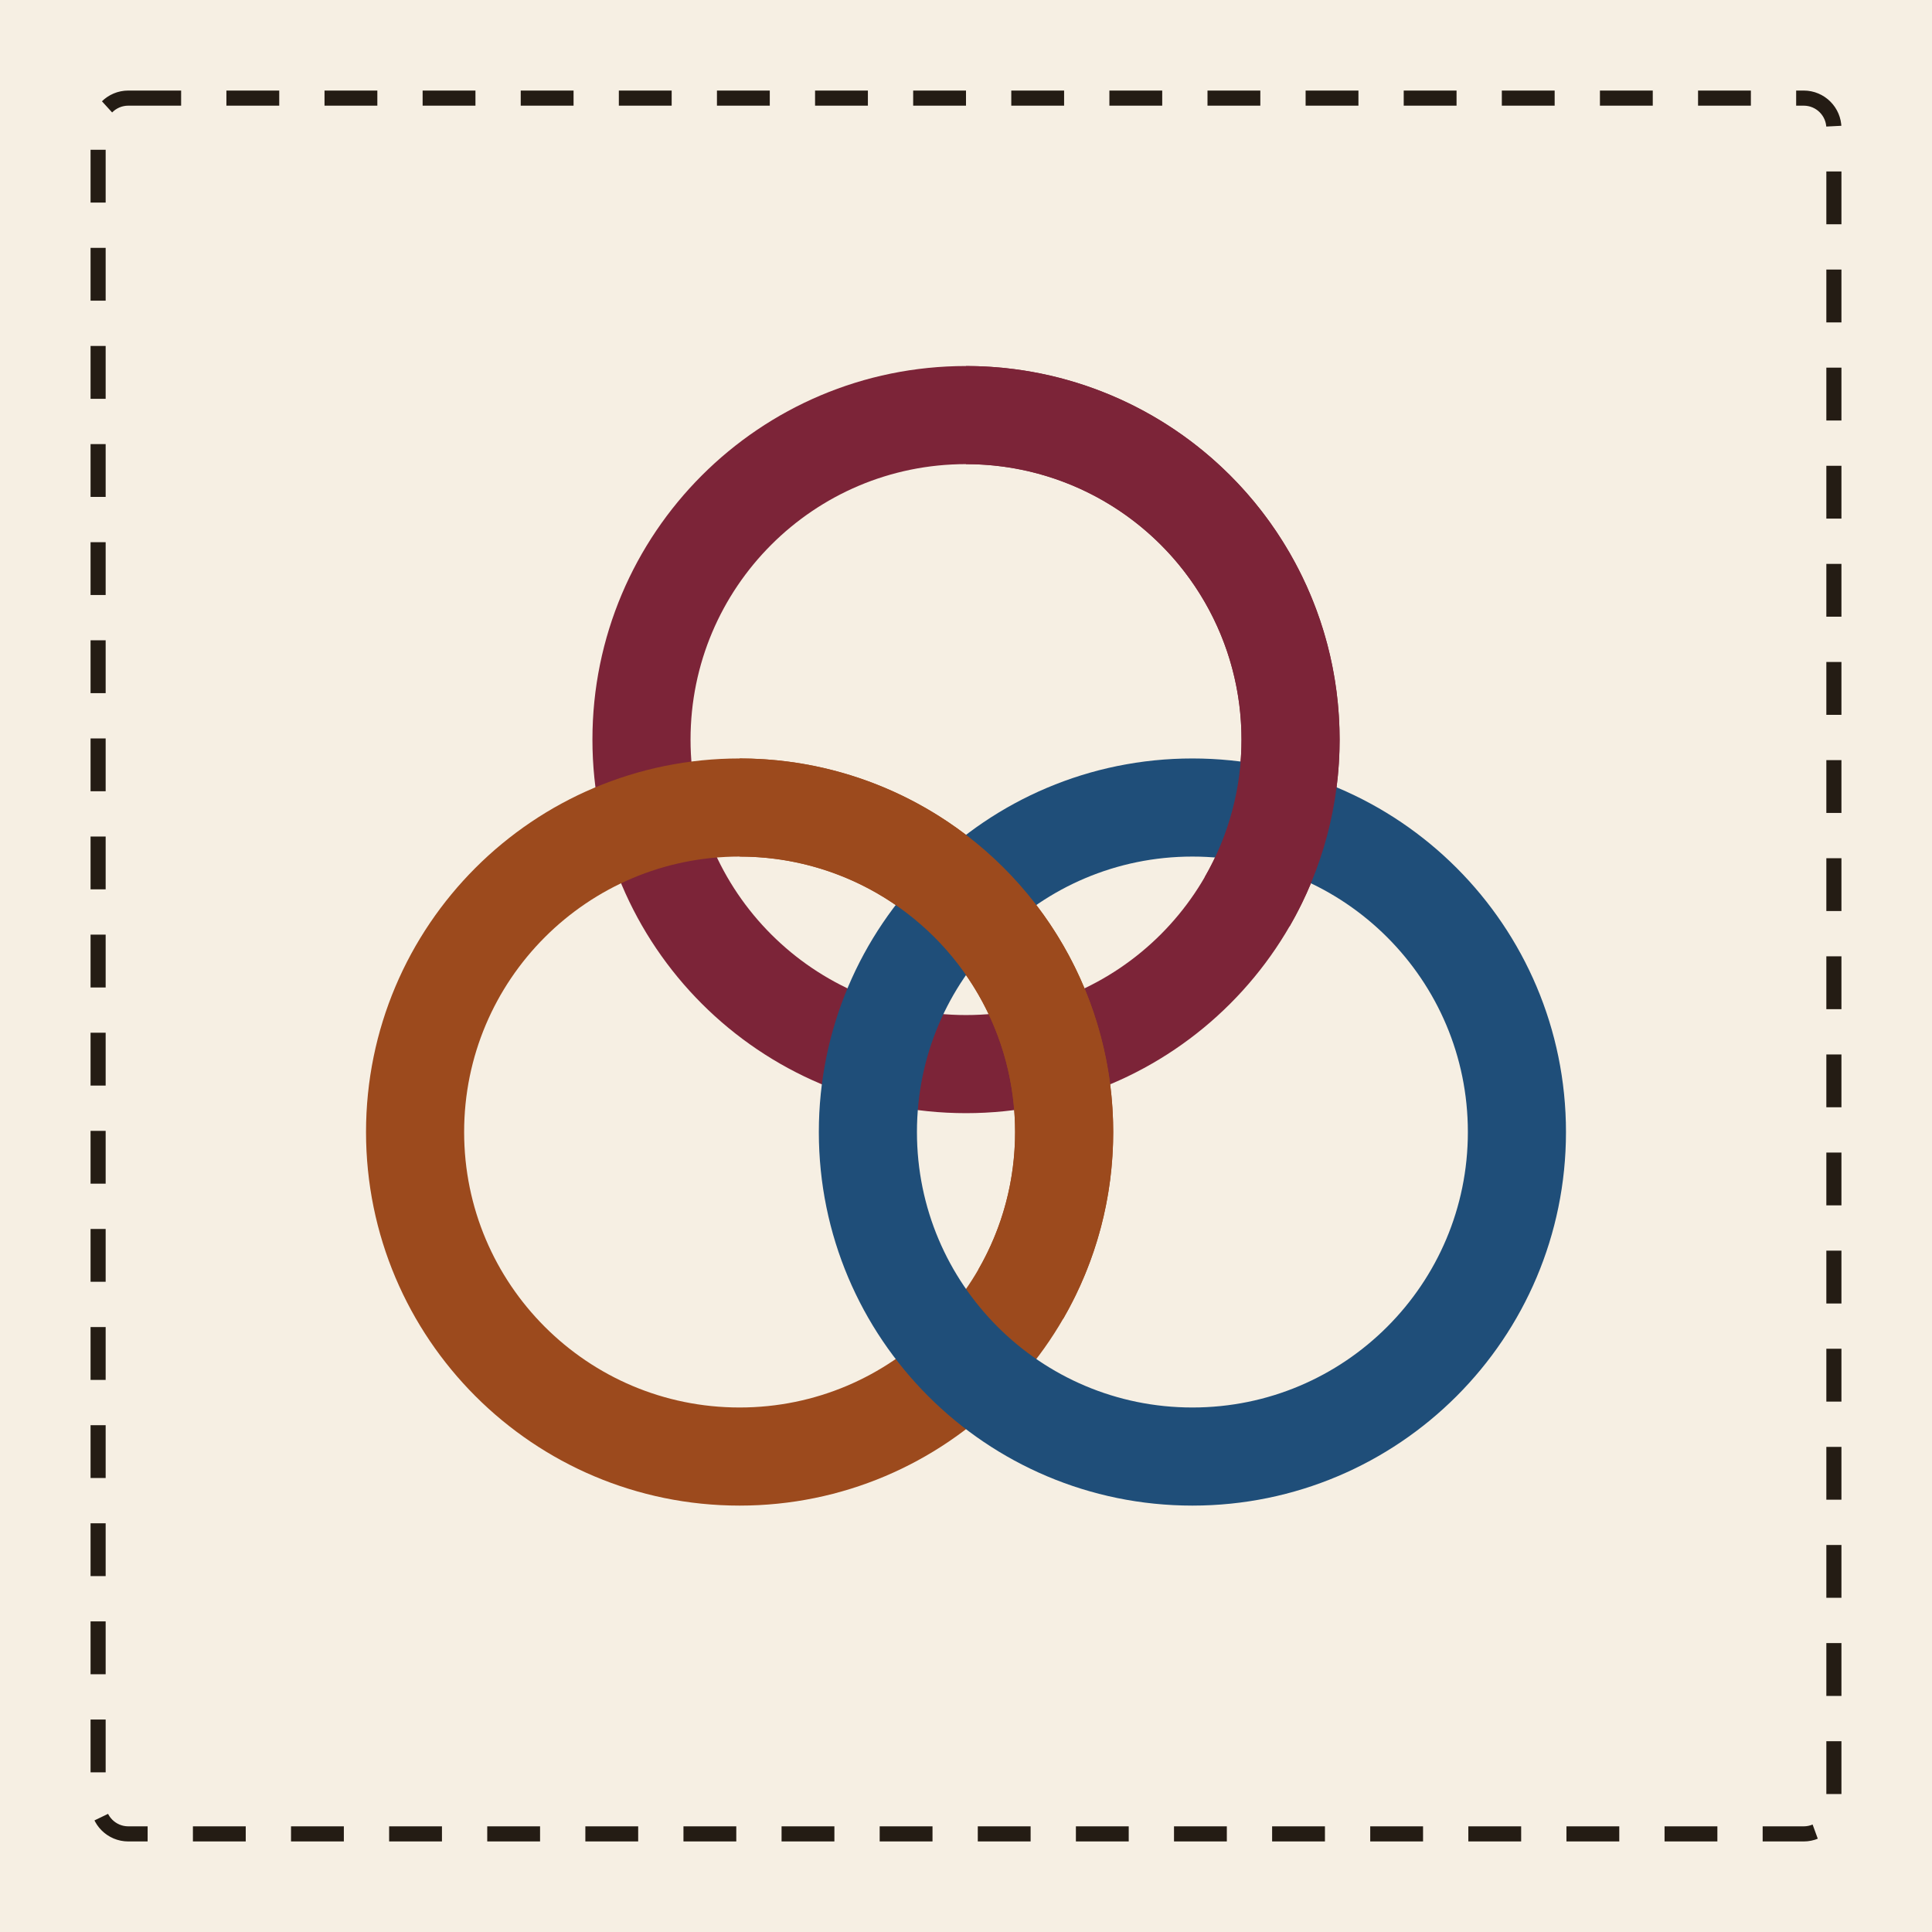
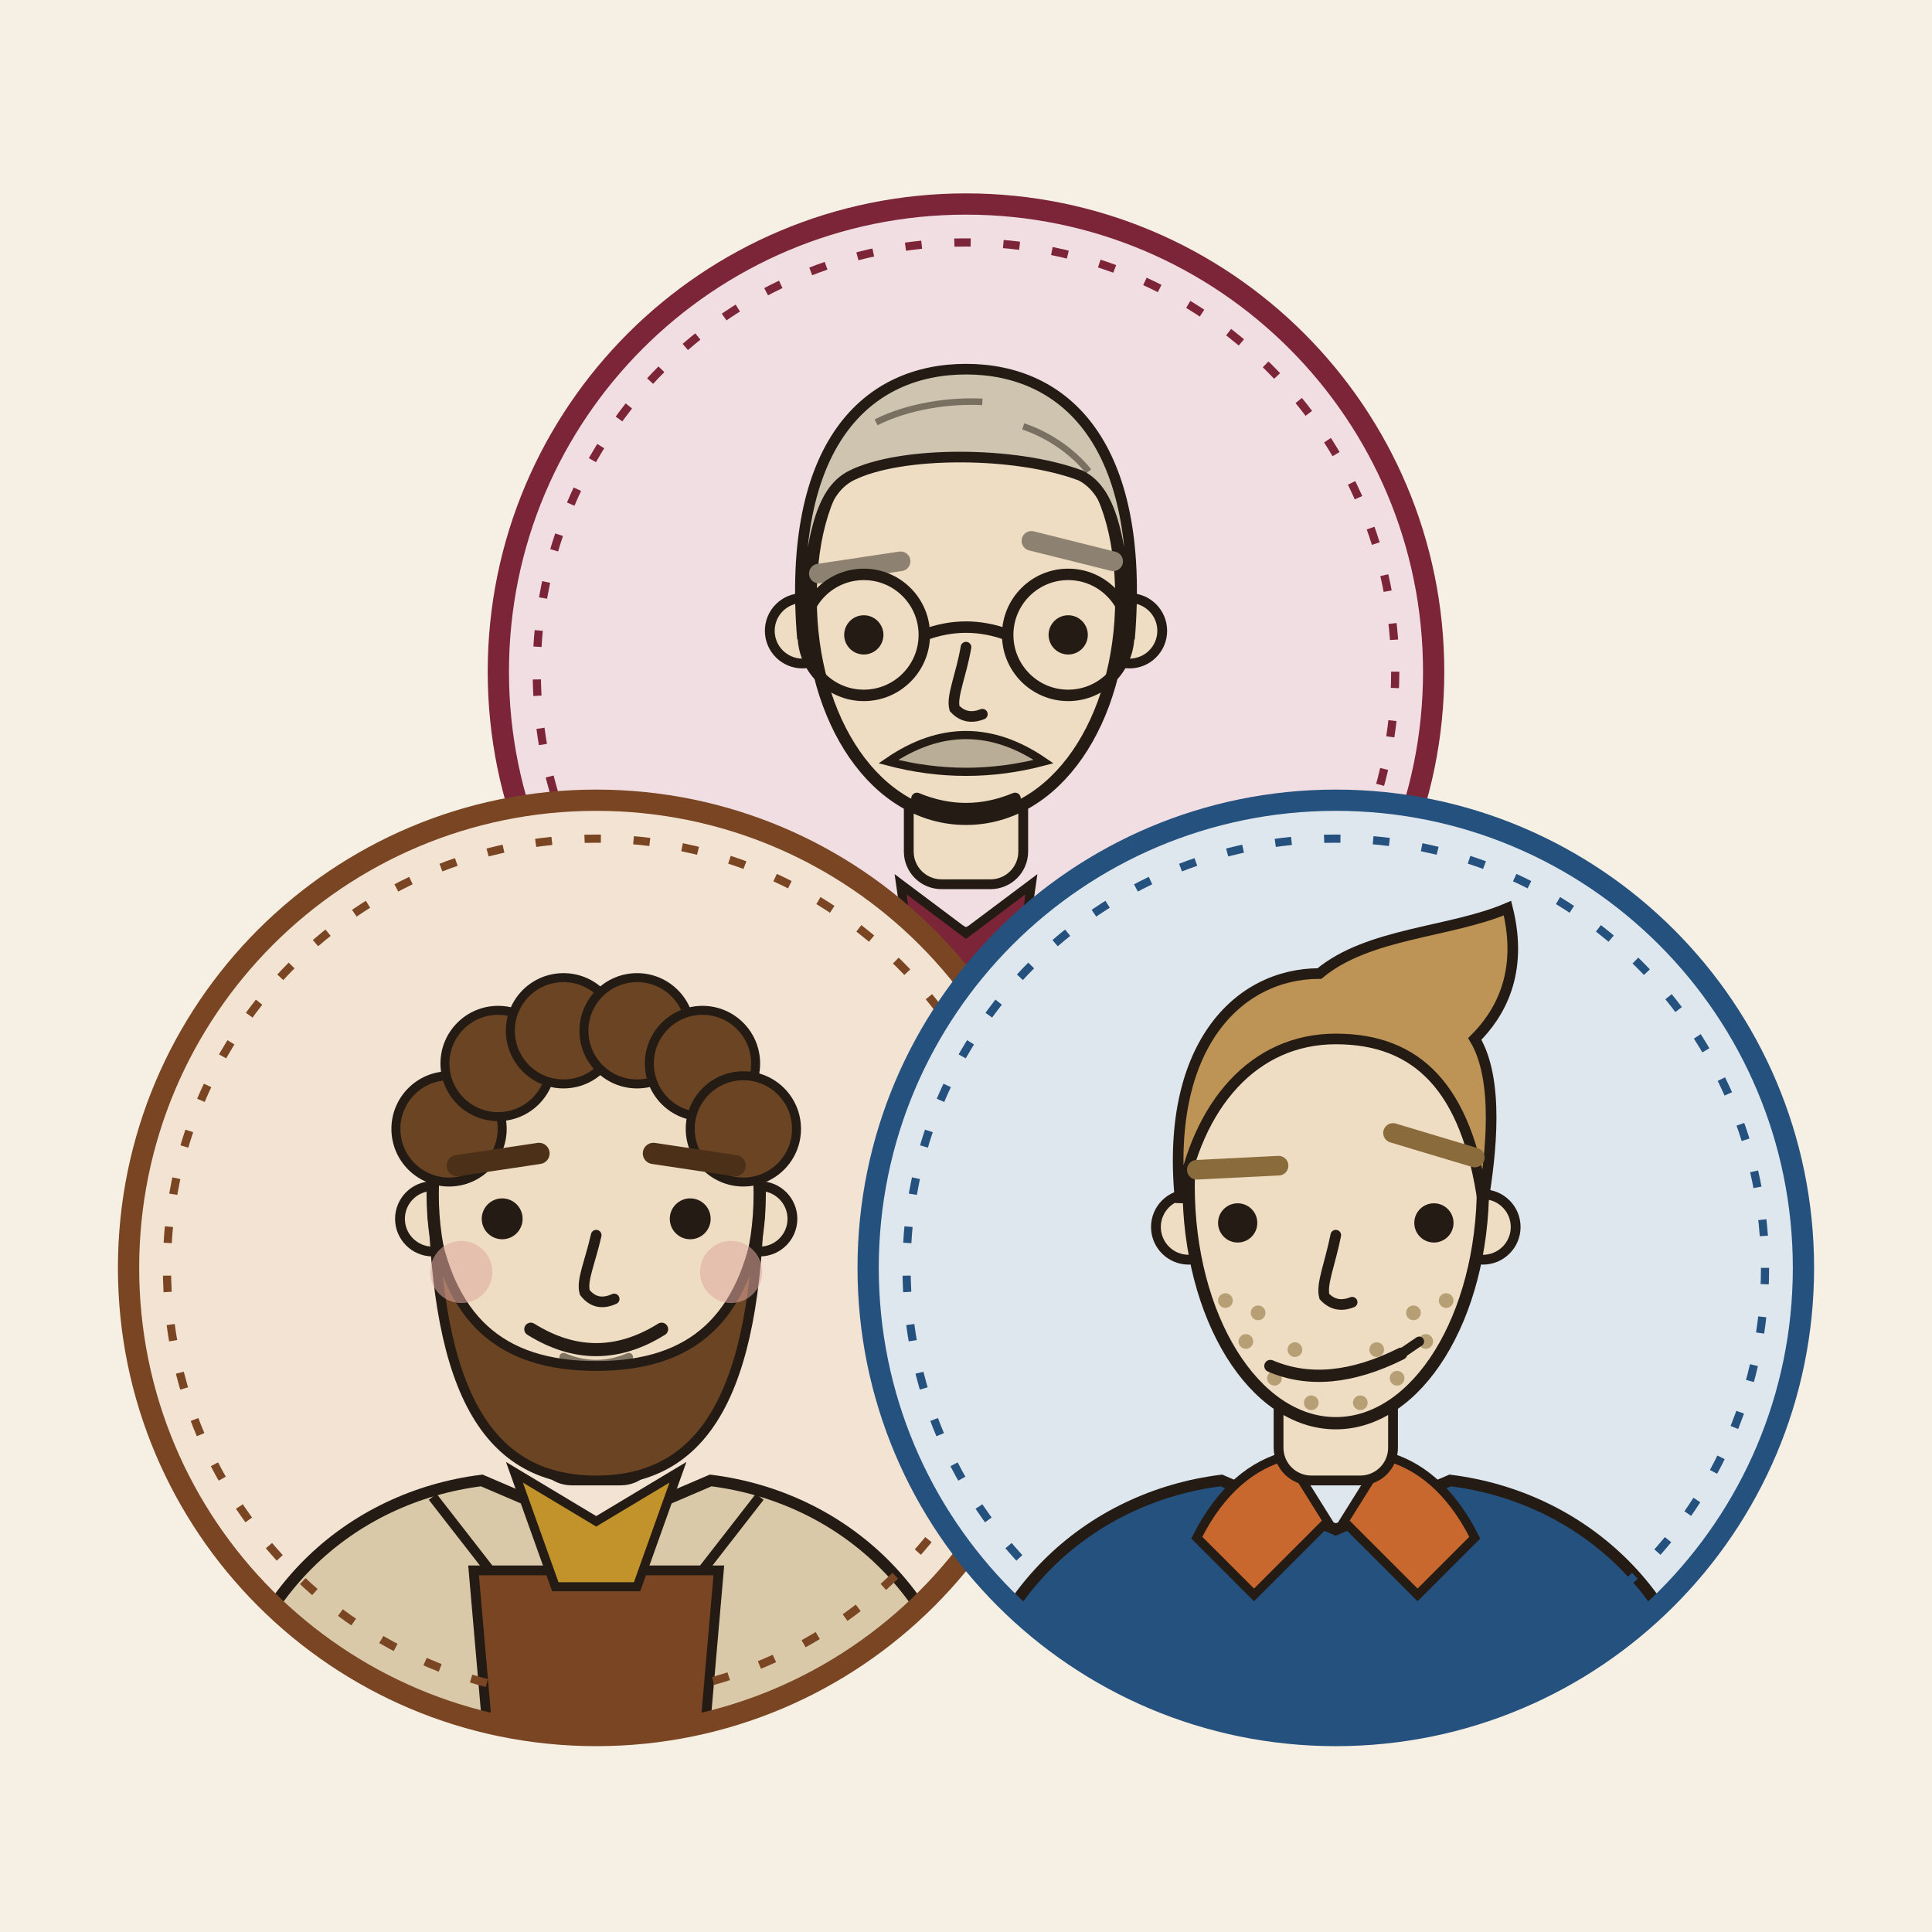
<svg xmlns="http://www.w3.org/2000/svg" width="512" height="512">
  <rect width="512" height="512" fill="#f6efe3" />
-   <rect x="26" y="26" width="460" height="460" fill="none" stroke="#241c14" stroke-width="4" stroke-dasharray="14 12" rx="8" />
-   <g fill="none" stroke-width="26">
-     <circle cx="256" cy="196" r="86" stroke="#7c2438" />
-     <circle cx="196" cy="300" r="86" stroke="#9c4a1d" />
-     <circle cx="316" cy="300" r="86" stroke="#1f4e79" />
-   </g>
-   <g fill="none" stroke-width="26">
-     <path d="M 256 110 a 86 86 0 0 1 74.5 129" stroke="#7c2438" />
-     <path d="M 196 214 a 86 86 0 0 1 74.5 129" stroke="#9c4a1d" />
-   </g>
+   <svg x="126" y="48" width="260" height="260" data-guide="julien" viewBox="0 0 120 120" aria-hidden="true">
+     <defs>
+       <clipPath id="fc-f1">
+         <circle cx="60" cy="60" r="56" />
+       </clipPath>
+     </defs>
+     <circle cx="60" cy="60" r="58" fill="#f1dee2" />
+     <g clip-path="url(#fc-f1)">
+       <path d="M14,120 C16,100 30,88 46,86 L60,92 L74,86 C90,88 104,100 106,120 Z" fill="#433931" stroke="#241c14" stroke-width="1.4" />
+       <path d="M52,86 L60,92 L68,86 L66,100 Q60,106 54,100 Z" fill="#7c2438" stroke="#241c14" stroke-width="1.1" />
+       <rect x="53" y="66" width="14" height="20" rx="4" fill="#eeddc2" stroke="#241c14" stroke-width="1.2" />
+       <g class="head">
+         <circle cx="40" cy="55" r="4" fill="#eeddc2" stroke="#241c14" stroke-width="1.2" />
+         <circle cx="80" cy="55" r="4" fill="#eeddc2" stroke="#241c14" stroke-width="1.2" />
+         <path d="M41,51 C41,35 49,28 60,28 C71,28 79,35 79,51 C79,66 71,78 60,78 C49,78 41,66 41,51 Z" fill="#eeddc2" stroke="#241c14" stroke-width="1.5" />
+         <path d="M40,56 C38,32 48,23 60,23 C72,23 82,32 80,56 C79,44 78,38 74,36 C66,33 52,33 46,36 C42,38 41,44 40,56 Z" fill="#cfc4b0" stroke="#241c14" stroke-width="1.3" />
+         <path d="M49,29.5 C53,27.5 58,26.8 62,27 M67,30 C70,31 73,33 75,35.5" fill="none" stroke="#241c14" stroke-width=".8" opacity=".5" />
+         <path class="brow-l" d="M42,48 L52,46.5" stroke="#8d8271" stroke-width="2.4" stroke-linecap="round" fill="none" />
+         <path class="brow-r" d="M68,44 L78,46.5" stroke="#8d8271" stroke-width="2.4" stroke-linecap="round" fill="none" />
+         <g class="eye">
+           <circle cx="47.5" cy="55.5" r="2.4" fill="#241c14" />
+         </g>
+         <g class="eye">
+           <circle cx="72.5" cy="55.5" r="2.4" fill="#241c14" />
+         </g>
+         <g fill="none" stroke="#241c14" stroke-width="1.4">
+           <circle cx="47.5" cy="55.5" r="7.4" />
+           <circle cx="72.5" cy="55.5" r="7.4" />
+           <path d="M54.9,55.5 Q60,53.6 65.1,55.5" />
+         </g>
+         <path d="M60,57 C59.4,60.5 58.2,63 58.6,64.5 Q60,66 62,65.2" fill="none" stroke="#241c14" stroke-width="1.3" stroke-linecap="round" />
+         <path d="M50.5,71 Q60,64.5 69.5,71 Q60,73.5 50.5,71 Z" fill="#b9ad97" stroke="#241c14" stroke-width="1" />
+         <path class="mouth" d="M54,75.5 Q60,78 66,75.5" fill="none" stroke="#241c14" stroke-width="1.4" stroke-linecap="round" />
+       </g>
+     </g>
+     <circle cx="60" cy="60" r="57.2" fill="none" stroke="#7c2438" stroke-width="2.6" />
+     <circle cx="60" cy="60" r="52.5" fill="none" stroke="#7c2438" stroke-width="1" stroke-dasharray="2 4" />
+   </svg>
+   <svg x="28" y="206" width="260" height="260" data-guide="willem" viewBox="0 0 120 120" aria-hidden="true">
+     <defs>
+       <clipPath id="fc-f2">
+         <circle cx="60" cy="60" r="56" />
+       </clipPath>
+     </defs>
+     <circle cx="60" cy="60" r="58" fill="#f2e3d3" />
+     <g clip-path="url(#fc-f2)">
+       <path d="M14,120 C16,100 30,88 46,86 L60,92 L74,86 C90,88 104,100 106,120 Z" fill="#d9c9a8" stroke="#241c14" stroke-width="1.4" />
+       <path d="M45,97 L75,97 L73,120 L47,120 Z" fill="#7a4522" stroke="#241c14" stroke-width="1.2" />
+       <path d="M47,97 L40,88 M73,97 L80,88" fill="none" stroke="#241c14" stroke-width="1.2" />
+       <path d="M50,85 L60,91 L70,85 L65,99 L55,99 Z" fill="#c2922b" stroke="#241c14" stroke-width="1.1" />
+       <rect x="53" y="66" width="14" height="20" rx="4" fill="#eeddc2" stroke="#241c14" stroke-width="1.2" />
+       <g class="head">
+         <circle cx="40" cy="54" r="4" fill="#eeddc2" stroke="#241c14" stroke-width="1.2" />
+         <circle cx="80" cy="54" r="4" fill="#eeddc2" stroke="#241c14" stroke-width="1.2" />
+         <path d="M40,51 C40,34 49,27 60,27 C71,27 80,34 80,51 C80,65 72,77 60,77 C48,77 40,65 40,51 Z" fill="#eeddc2" stroke="#241c14" stroke-width="1.5" />
+         <path d="M40,48 C40,74 46,86 60,86 C74,86 80,74 80,48 L80,54 C78,66 72,72 60,72 C48,72 42,66 40,54 Z" fill="#6b4423" stroke="#241c14" stroke-width="1.2" />
+         <g fill="#6b4423" stroke="#241c14" stroke-width="1.1">
+           <circle cx="42" cy="43" r="6.5" />
+           <circle cx="48" cy="35" r="6.5" />
+           <circle cx="56" cy="31" r="6.5" />
+           <circle cx="65" cy="31" r="6.5" />
+           <circle cx="73" cy="35" r="6.5" />
+           <circle cx="78" cy="43" r="6.5" />
+         </g>
+         <path class="brow-l" d="M43,47.5 L53,46" stroke="#4c3018" stroke-width="2.6" stroke-linecap="round" fill="none" />
+         <path class="brow-r" d="M67,46 L77,47.5" stroke="#4c3018" stroke-width="2.6" stroke-linecap="round" fill="none" />
+         <g class="eye">
+           <circle cx="48.5" cy="54" r="2.5" fill="#241c14" />
+         </g>
+         <g class="eye">
+           <circle cx="71.5" cy="54" r="2.5" fill="#241c14" />
+         </g>
+         <circle cx="43.5" cy="60.5" r="3.8" fill="#e0a8a0" opacity=".55" />
+         <circle cx="76.5" cy="60.5" r="3.8" fill="#e0a8a0" opacity=".55" />
+         <path d="M60,56 C59.2,59.5 58.2,61.5 58.6,63 Q60,64.8 62.2,63.8" fill="none" stroke="#241c14" stroke-width="1.3" stroke-linecap="round" />
+         <g class="mouth">
+           <path d="M52,67.5 Q60,72.5 68,67.5" fill="none" stroke="#241c14" stroke-width="1.6" stroke-linecap="round" />
+           <path d="M56,70.9 Q60,72.6 64,70.9" fill="none" stroke="#241c14" stroke-width="1" stroke-linecap="round" opacity=".55" />
+         </g>
+       </g>
+     </g>
+     <circle cx="60" cy="60" r="57.2" fill="none" stroke="#7a4522" stroke-width="2.6" />
+     <circle cx="60" cy="60" r="52.5" fill="none" stroke="#7a4522" stroke-width="1" stroke-dasharray="2 4" />
+   </svg>
+   <svg x="224" y="206" width="260" height="260" data-guide="daan" viewBox="0 0 120 120" aria-hidden="true">
+     <defs>
+       <clipPath id="fc-f3">
+         <circle cx="60" cy="60" r="56" />
+       </clipPath>
+     </defs>
+     <circle cx="60" cy="60" r="58" fill="#dfe7ee" />
+     <g clip-path="url(#fc-f3)">
+       <path d="M14,120 C16,100 30,88 46,86 L60,92 L74,86 C90,88 104,100 106,120 Z" fill="#24517e" stroke="#241c14" stroke-width="1.4" />
+       <path d="M43,93 C46,87 50,84 54,83 L59,91 L50,100 Z" fill="#c9682e" stroke="#241c14" stroke-width="1.1" />
+       <path d="M77,93 C74,87 70,84 66,83 L61,91 L70,100 Z" fill="#c9682e" stroke="#241c14" stroke-width="1.1" />
+       <rect x="53" y="66" width="14" height="20" rx="4" fill="#eeddc2" stroke="#241c14" stroke-width="1.2" />
+       <g class="head">
+         <circle cx="42" cy="55" r="4" fill="#eeddc2" stroke="#241c14" stroke-width="1.2" />
+         <circle cx="78" cy="55" r="4" fill="#eeddc2" stroke="#241c14" stroke-width="1.2" />
+         <path d="M42,50 C42,33 50,27 60,27 C70,27 78,33 78,50 C78,66 70,79 60,79 C50,79 42,66 42,50 Z" fill="#eeddc2" stroke="#241c14" stroke-width="1.5" />
+         <path class="hair" d="M41,52 C39,33 48,24 58,24 C64,19 74,19 81,16 C83,24 80,29 77,32 C80,37 79,46 78,52 C76,38 70,32 60,32 C50,32 43,40 41,52 Z" fill="#bd9455" stroke="#241c14" stroke-width="1.3" />
+         <path class="brow-l" d="M43,48 L53,47.5" stroke="#8a6b3c" stroke-width="2.4" stroke-linecap="round" fill="none" />
+         <path class="brow-r" d="M67,43.5 L77,46.5" stroke="#8a6b3c" stroke-width="2.4" stroke-linecap="round" fill="none" />
+         <g class="eye">
+           <circle cx="48" cy="54.5" r="2.4" fill="#241c14" />
+         </g>
+         <g class="eye">
+           <circle cx="72" cy="54.5" r="2.4" fill="#241c14" />
+         </g>
+         <path d="M60,56 C59.3,59.5 58.2,62 58.6,63.5 Q60,65 62,64.2" fill="none" stroke="#241c14" stroke-width="1.3" stroke-linecap="round" />
+         <g fill="#a08454" opacity=".7">
+           <circle cx="46.5" cy="64" r=".9" />
+           <circle cx="49" cy="69" r=".9" />
+           <circle cx="52.5" cy="73.5" r=".9" />
+           <circle cx="57" cy="76.5" r=".9" />
+           <circle cx="63" cy="76.5" r=".9" />
+           <circle cx="67.5" cy="73.5" r=".9" />
+           <circle cx="71" cy="69" r=".9" />
+           <circle cx="73.5" cy="64" r=".9" />
+           <circle cx="50.5" cy="65.5" r=".9" />
+           <circle cx="55" cy="70" r=".9" />
+           <circle cx="65" cy="70" r=".9" />
+           <circle cx="69.5" cy="65.5" r=".9" />
+         </g>
+         <g class="mouth">
+           <path d="M52,72 Q59,75 68,70.5" fill="none" stroke="#241c14" stroke-width="1.5" stroke-linecap="round" />
+           <path d="M68,70.5 L70.2,69" stroke="#241c14" stroke-width="1.2" stroke-linecap="round" />
+         </g>
+       </g>
+     </g>
+     <circle cx="60" cy="60" r="57.2" fill="none" stroke="#24517e" stroke-width="2.6" />
+     <circle cx="60" cy="60" r="52.5" fill="none" stroke="#24517e" stroke-width="1" stroke-dasharray="2 4" />
+   </svg>
</svg>
